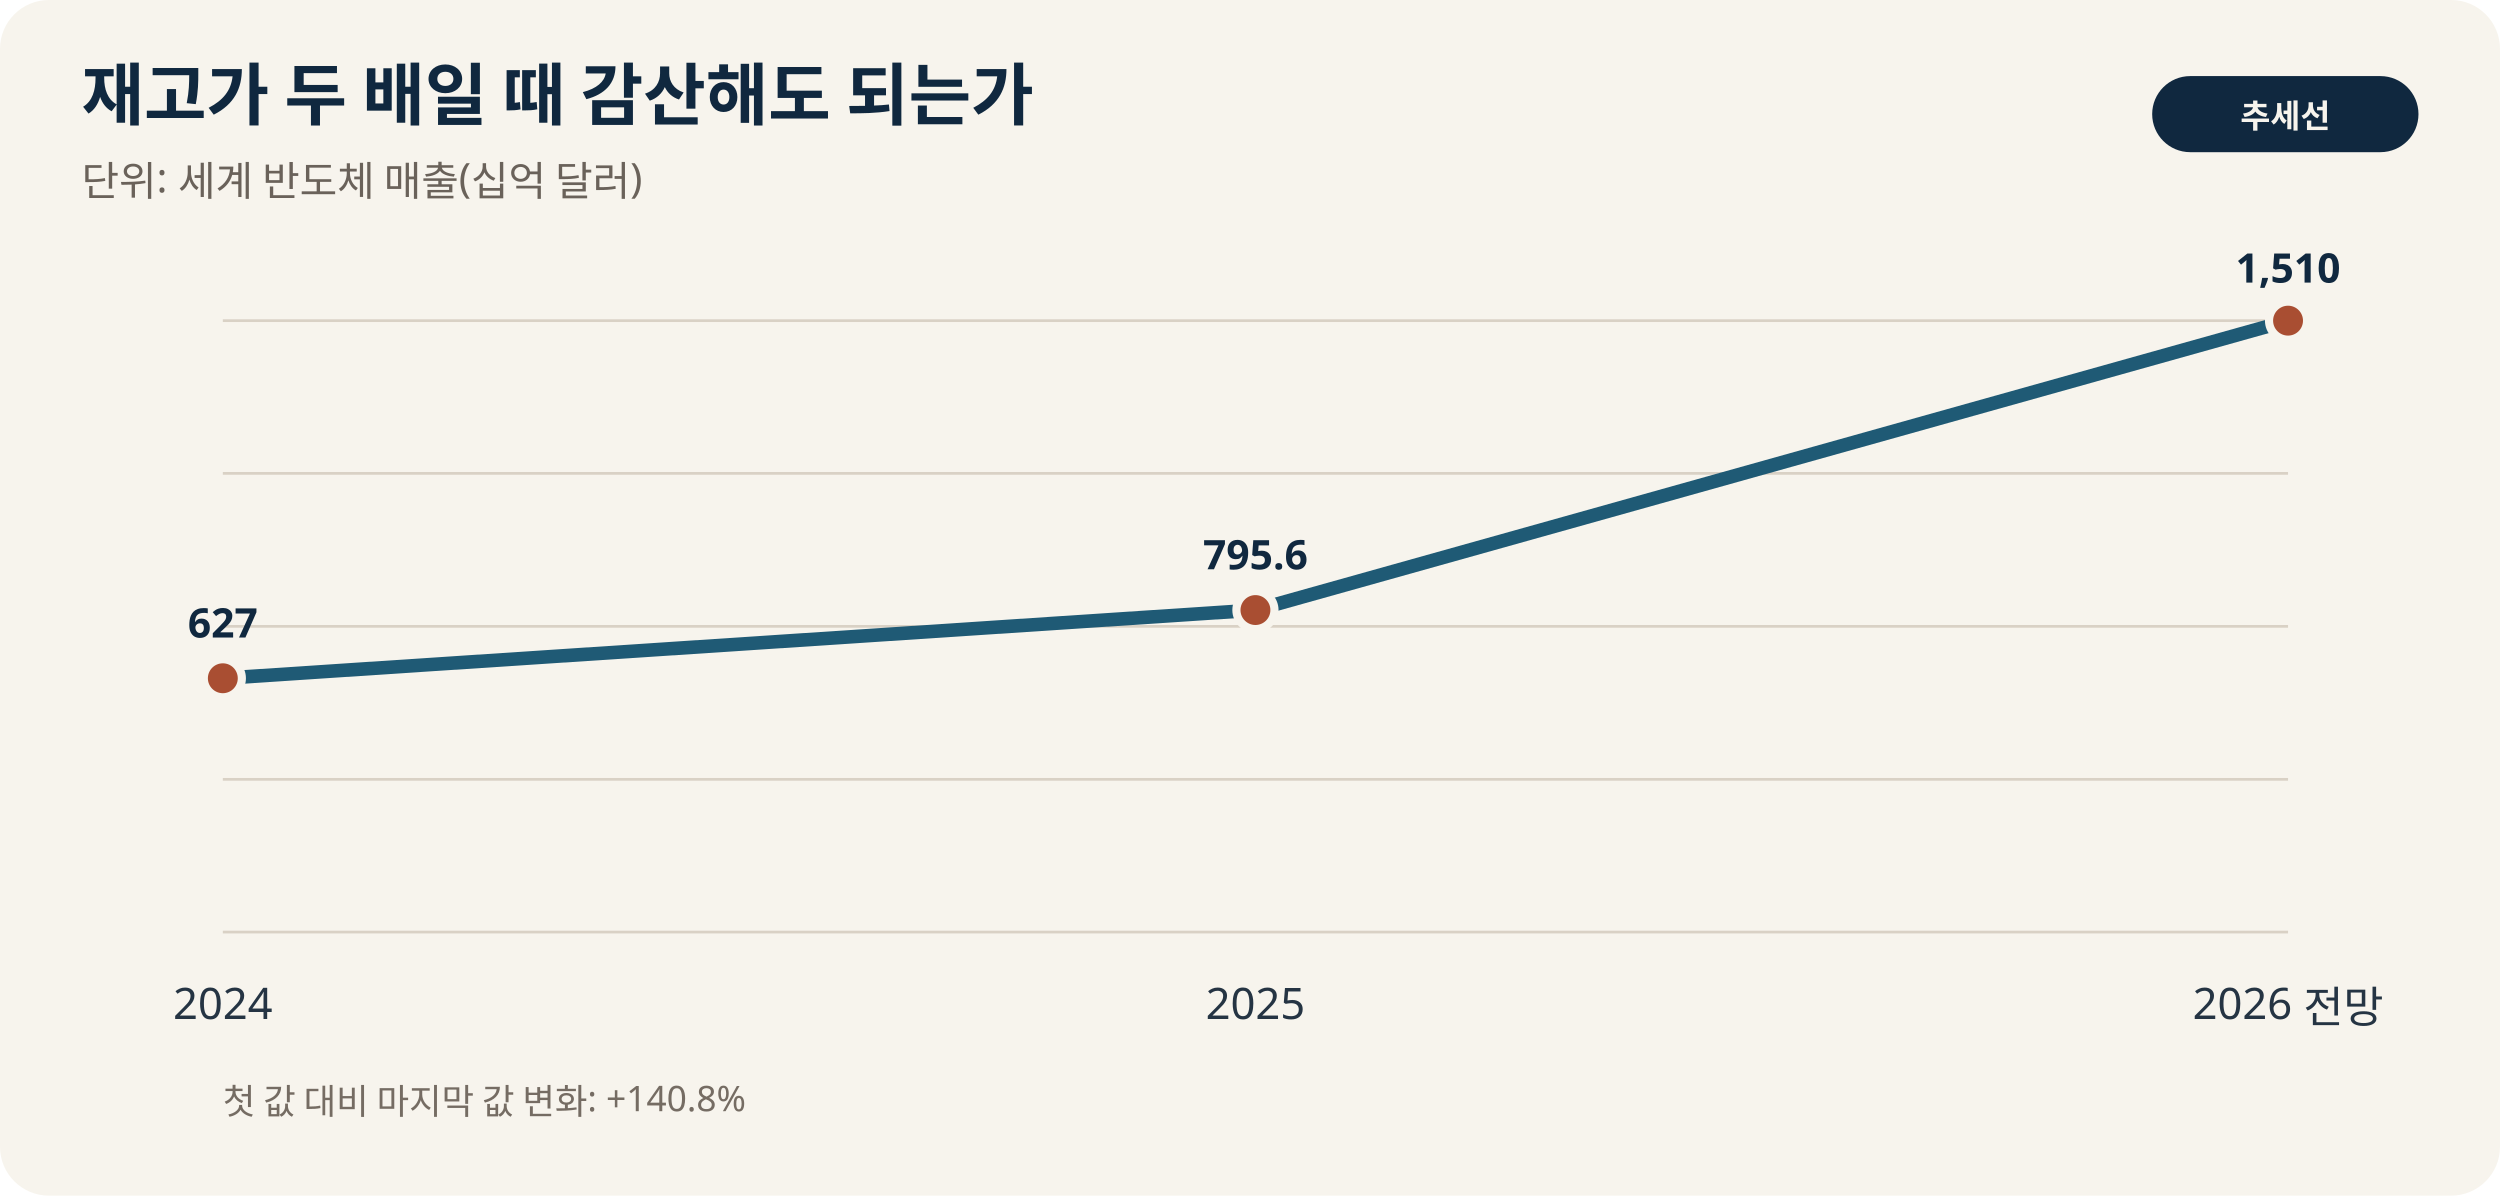
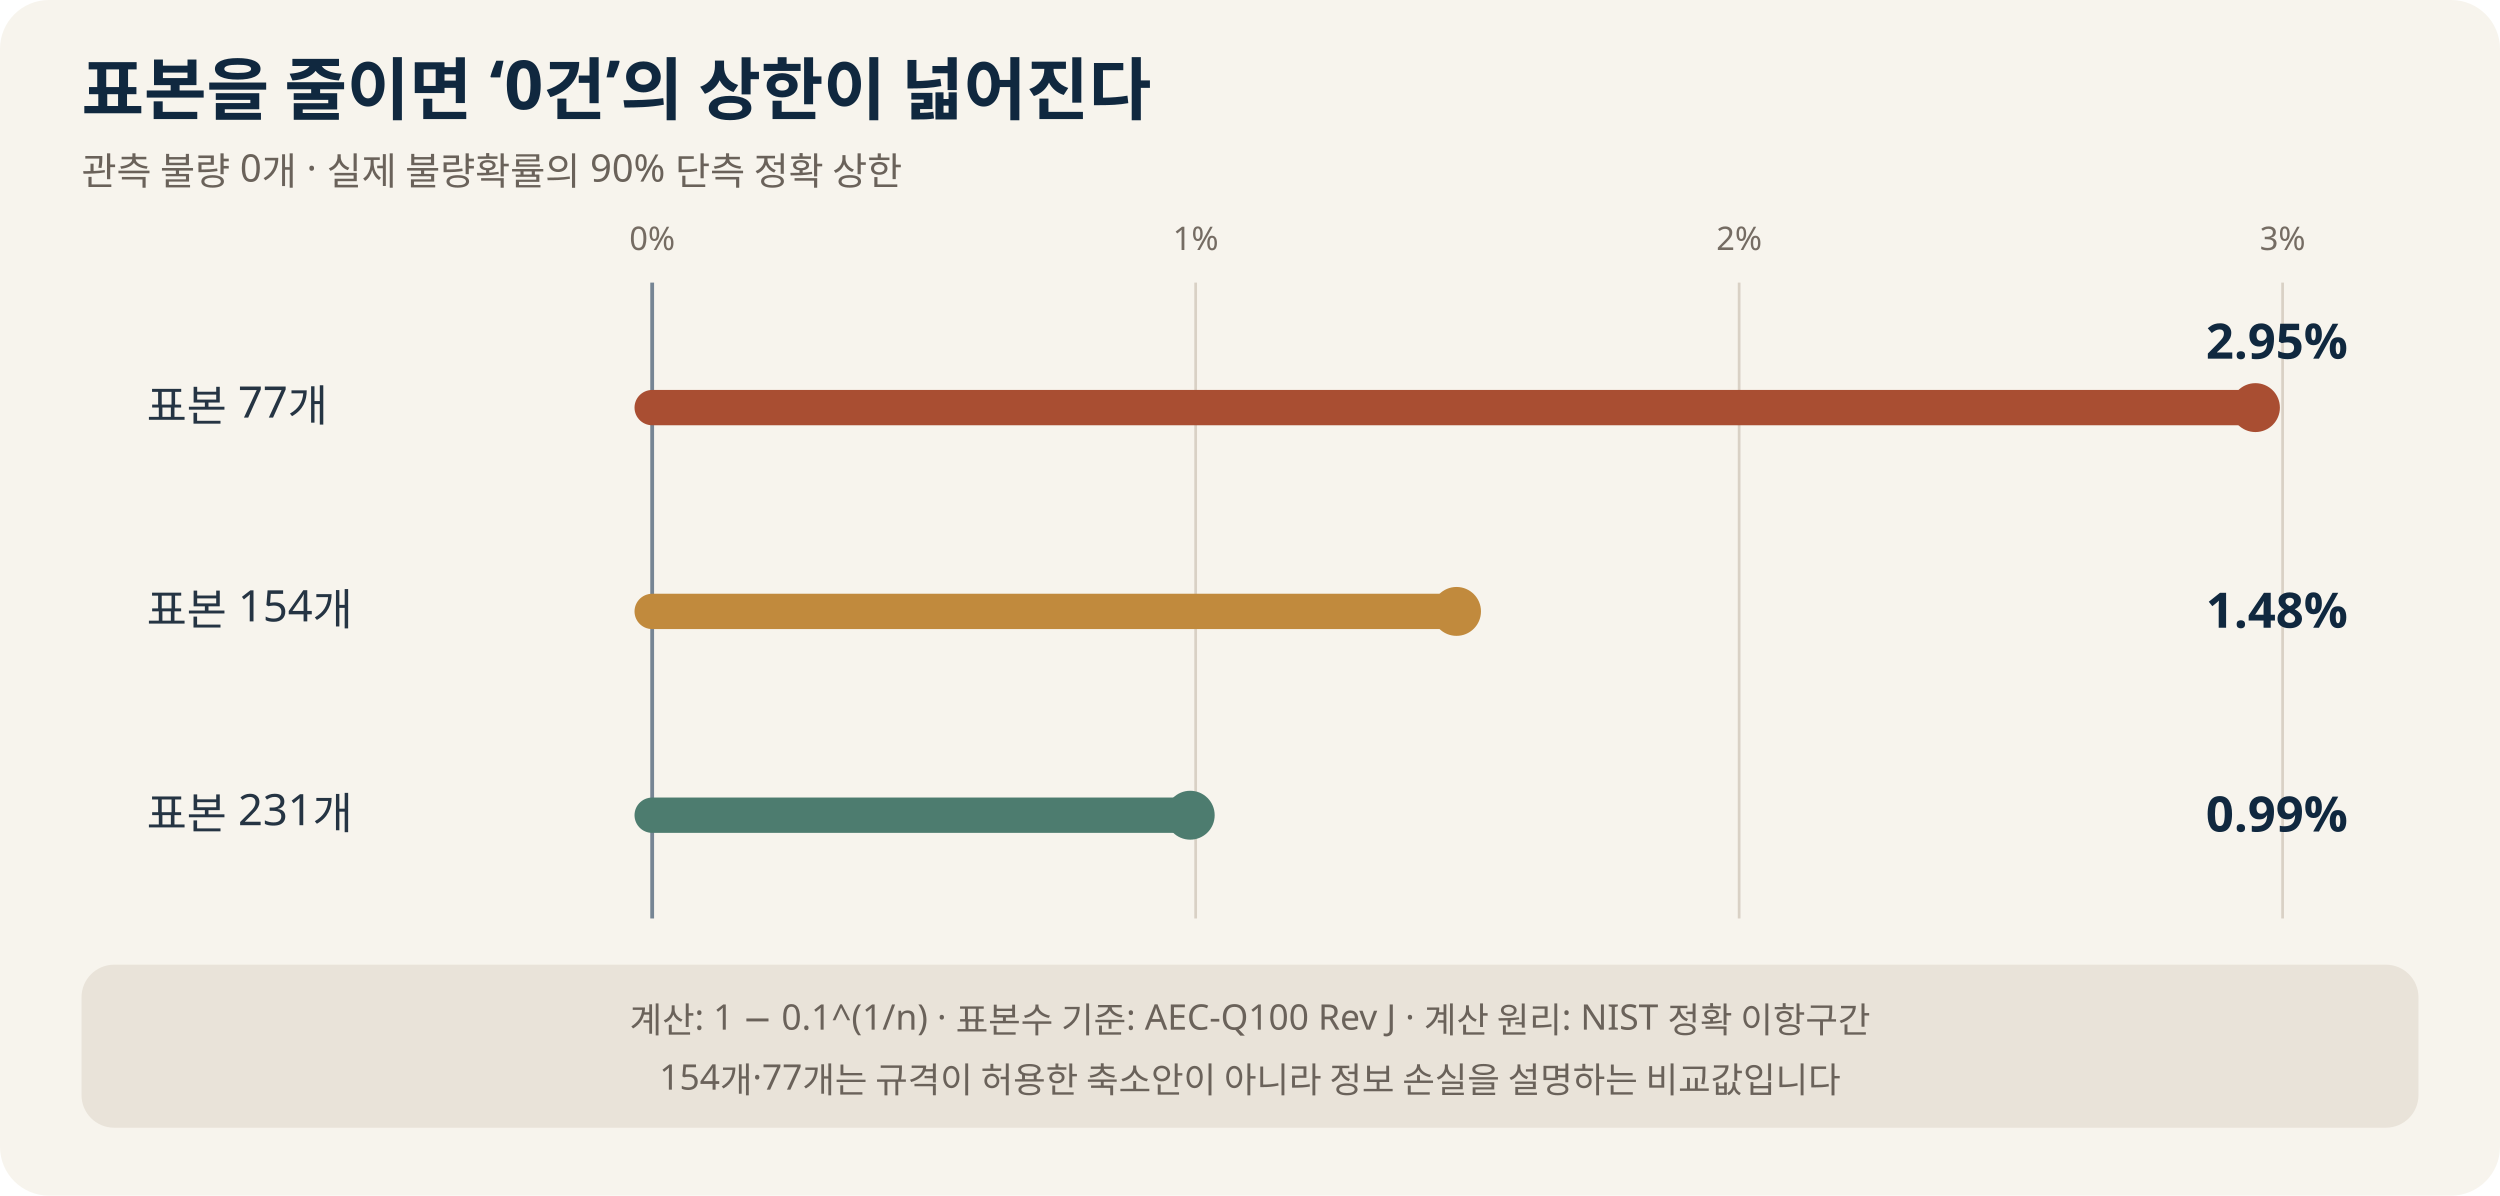
<svg xmlns="http://www.w3.org/2000/svg" viewBox="0 0 920 440" role="img" aria-labelledby="title desc">
  <style>
-   .bg{fill:#F7F4ED} .title{font:700 25px "Noto Sans KR",sans-serif;fill:#10283F}
-   .unit{font:15px "Noto Sans KR",sans-serif;fill:#6A625A} .label{font:16px "Noto Sans KR",sans-serif;fill:#253443}
-   .value{font:700 15px "Noto Sans KR",sans-serif;fill:#10283F} .grid{stroke:#D9D1C5;stroke-width:1}
-   .axis{stroke:#768594;stroke-width:1.4} .note{font:13px "Noto Sans KR",sans-serif;fill:#756C63}
- </style>
-   <rect class="bg" width="100%" height="100%" rx="18" />
-   <text x="30" y="44" class="title">재고가 두 배일 때 감산해도 되는가</text>
-   <text x="30" y="72" class="unit">단위: 세계 반도체 매출(십억 달러)</text>
-   <line x1="82" y1="118.0" x2="842" y2="118.0" class="grid" />
-   <line x1="82" y1="174.2" x2="842" y2="174.2" class="grid" />
-   <line x1="82" y1="230.5" x2="842" y2="230.5" class="grid" />
-   <line x1="82" y1="286.8" x2="842" y2="286.8" class="grid" />
-   <line x1="82" y1="343.0" x2="842" y2="343.0" class="grid" />
-   <polyline points="82.0,249.6 462.0,224.5 842.0,118.0" fill="none" stroke="#1F5A75" stroke-width="5" stroke-linejoin="round" />
-   <circle cx="82.0" cy="249.6" r="7" fill="#A94E32" stroke="#F7F4ED" stroke-width="3" />
-   <circle cx="462.0" cy="224.5" r="7" fill="#A94E32" stroke="#F7F4ED" stroke-width="3" />
-   <circle cx="842.0" cy="118.0" r="7" fill="#A94E32" stroke="#F7F4ED" stroke-width="3" />
-   <text x="82.0" y="375" text-anchor="middle" class="label">2024</text>
-   <text x="82.0" y="234.6" text-anchor="middle" class="value">627</text>
-   <text x="462.0" y="375" text-anchor="middle" class="label">2025</text>
-   <text x="462.0" y="209.5" text-anchor="middle" class="value">795.6</text>
-   <text x="842.0" y="375" text-anchor="middle" class="label">2026 전망</text>
-   <text x="842.0" y="104.0" text-anchor="middle" class="value">1,510</text>
-   <text x="82" y="410" class="note">첫 값 대비 마지막 값 변화: +140.8%</text>
-   <rect x="792" y="28" width="98" height="28" rx="14" fill="#10283F" />
-   <text x="841" y="47" text-anchor="middle" style="font:700 12px 'Noto Sans KR',sans-serif;fill:#F7F4ED">추세선</text>
+     .bg{fill:#F7F4ED}.title{font:700 25px "Noto Sans KR",sans-serif;fill:#10283F}.sub{font:14px "Noto Sans KR",sans-serif;fill:#6A625A}.label{font:16px "Noto Sans KR",sans-serif;fill:#253443}.value{font:700 18px "Noto Sans KR",sans-serif;fill:#10283F}.tick{font:12px "Noto Sans KR",sans-serif;fill:#756C63}.note{font:13px "Noto Sans KR",sans-serif;fill:#6A625A}.grid{stroke:#D9D1C5;stroke-width:1}.axis{stroke:#768594;stroke-width:1.4}.bar1{stroke:#A94E32;stroke-width:13;stroke-linecap:round}.bar2{stroke:#C18A3D;stroke-width:13;stroke-linecap:round}.bar3{stroke:#4D7C6F;stroke-width:13;stroke-linecap:round}.dot1{fill:#A94E32}.dot2{fill:#C18A3D}.dot3{fill:#4D7C6F}
+   </style>
+   <rect class="bg" width="920" height="440" rx="18" />
+   <text x="30" y="42" class="title">표본을 줄이면 ‘0건’의 상한이 넓어진다</text>
+   <text x="30" y="68" class="sub">관측 불량 0개 · 실제 불량확률의 90% 단측 정확 상한</text>
+   <line x1="240" y1="104" x2="240" y2="338" class="axis" />
+   <line x1="440" y1="104" x2="440" y2="338" class="grid" />
+   <line x1="640" y1="104" x2="640" y2="338" class="grid" />
+   <line x1="840" y1="104" x2="840" y2="338" class="grid" />
+   <text x="240" y="92" text-anchor="middle" class="tick">0%</text>
+   <text x="440" y="92" text-anchor="middle" class="tick">1%</text>
+   <text x="640" y="92" text-anchor="middle" class="tick">2%</text>
+   <text x="840" y="92" text-anchor="middle" class="tick">3%</text>
+   <text x="54" y="155" class="label">표본 77개</text>
+   <line x1="240" y1="150" x2="830" y2="150" class="bar1" />
+   <circle cx="830" cy="150" r="9" class="dot1" />
+   <text x="864" y="132" text-anchor="end" class="value">2.95%</text>
+   <text x="54" y="230" class="label">표본 154개</text>
+   <line x1="240" y1="225" x2="536" y2="225" class="bar2" />
+   <circle cx="536" cy="225" r="9" class="dot2" />
+   <text x="864" y="231" text-anchor="end" class="value">1.48%</text>
+   <text x="54" y="305" class="label">표본 231개</text>
+   <line x1="240" y1="300" x2="438" y2="300" class="bar3" />
+   <circle cx="438" cy="300" r="9" class="dot3" />
+   <text x="864" y="306" text-anchor="end" class="value">0.99%</text>
+   <rect x="30" y="355" width="860" height="60" rx="12" fill="#E9E3D9" />
+   <text x="460" y="380" text-anchor="middle" class="note">계산: 1 − 0.1^(1/n) · 표본수 기준: AEC-Q100 Rev J · 계산 원리: NIST 정확 이항구간</text>
+   <text x="460" y="401" text-anchor="middle" class="note">154개·77개는 규격이 허용한 축소안이 아니라 정보 손실을 설명하는 비교값입니다</text>
</svg>
